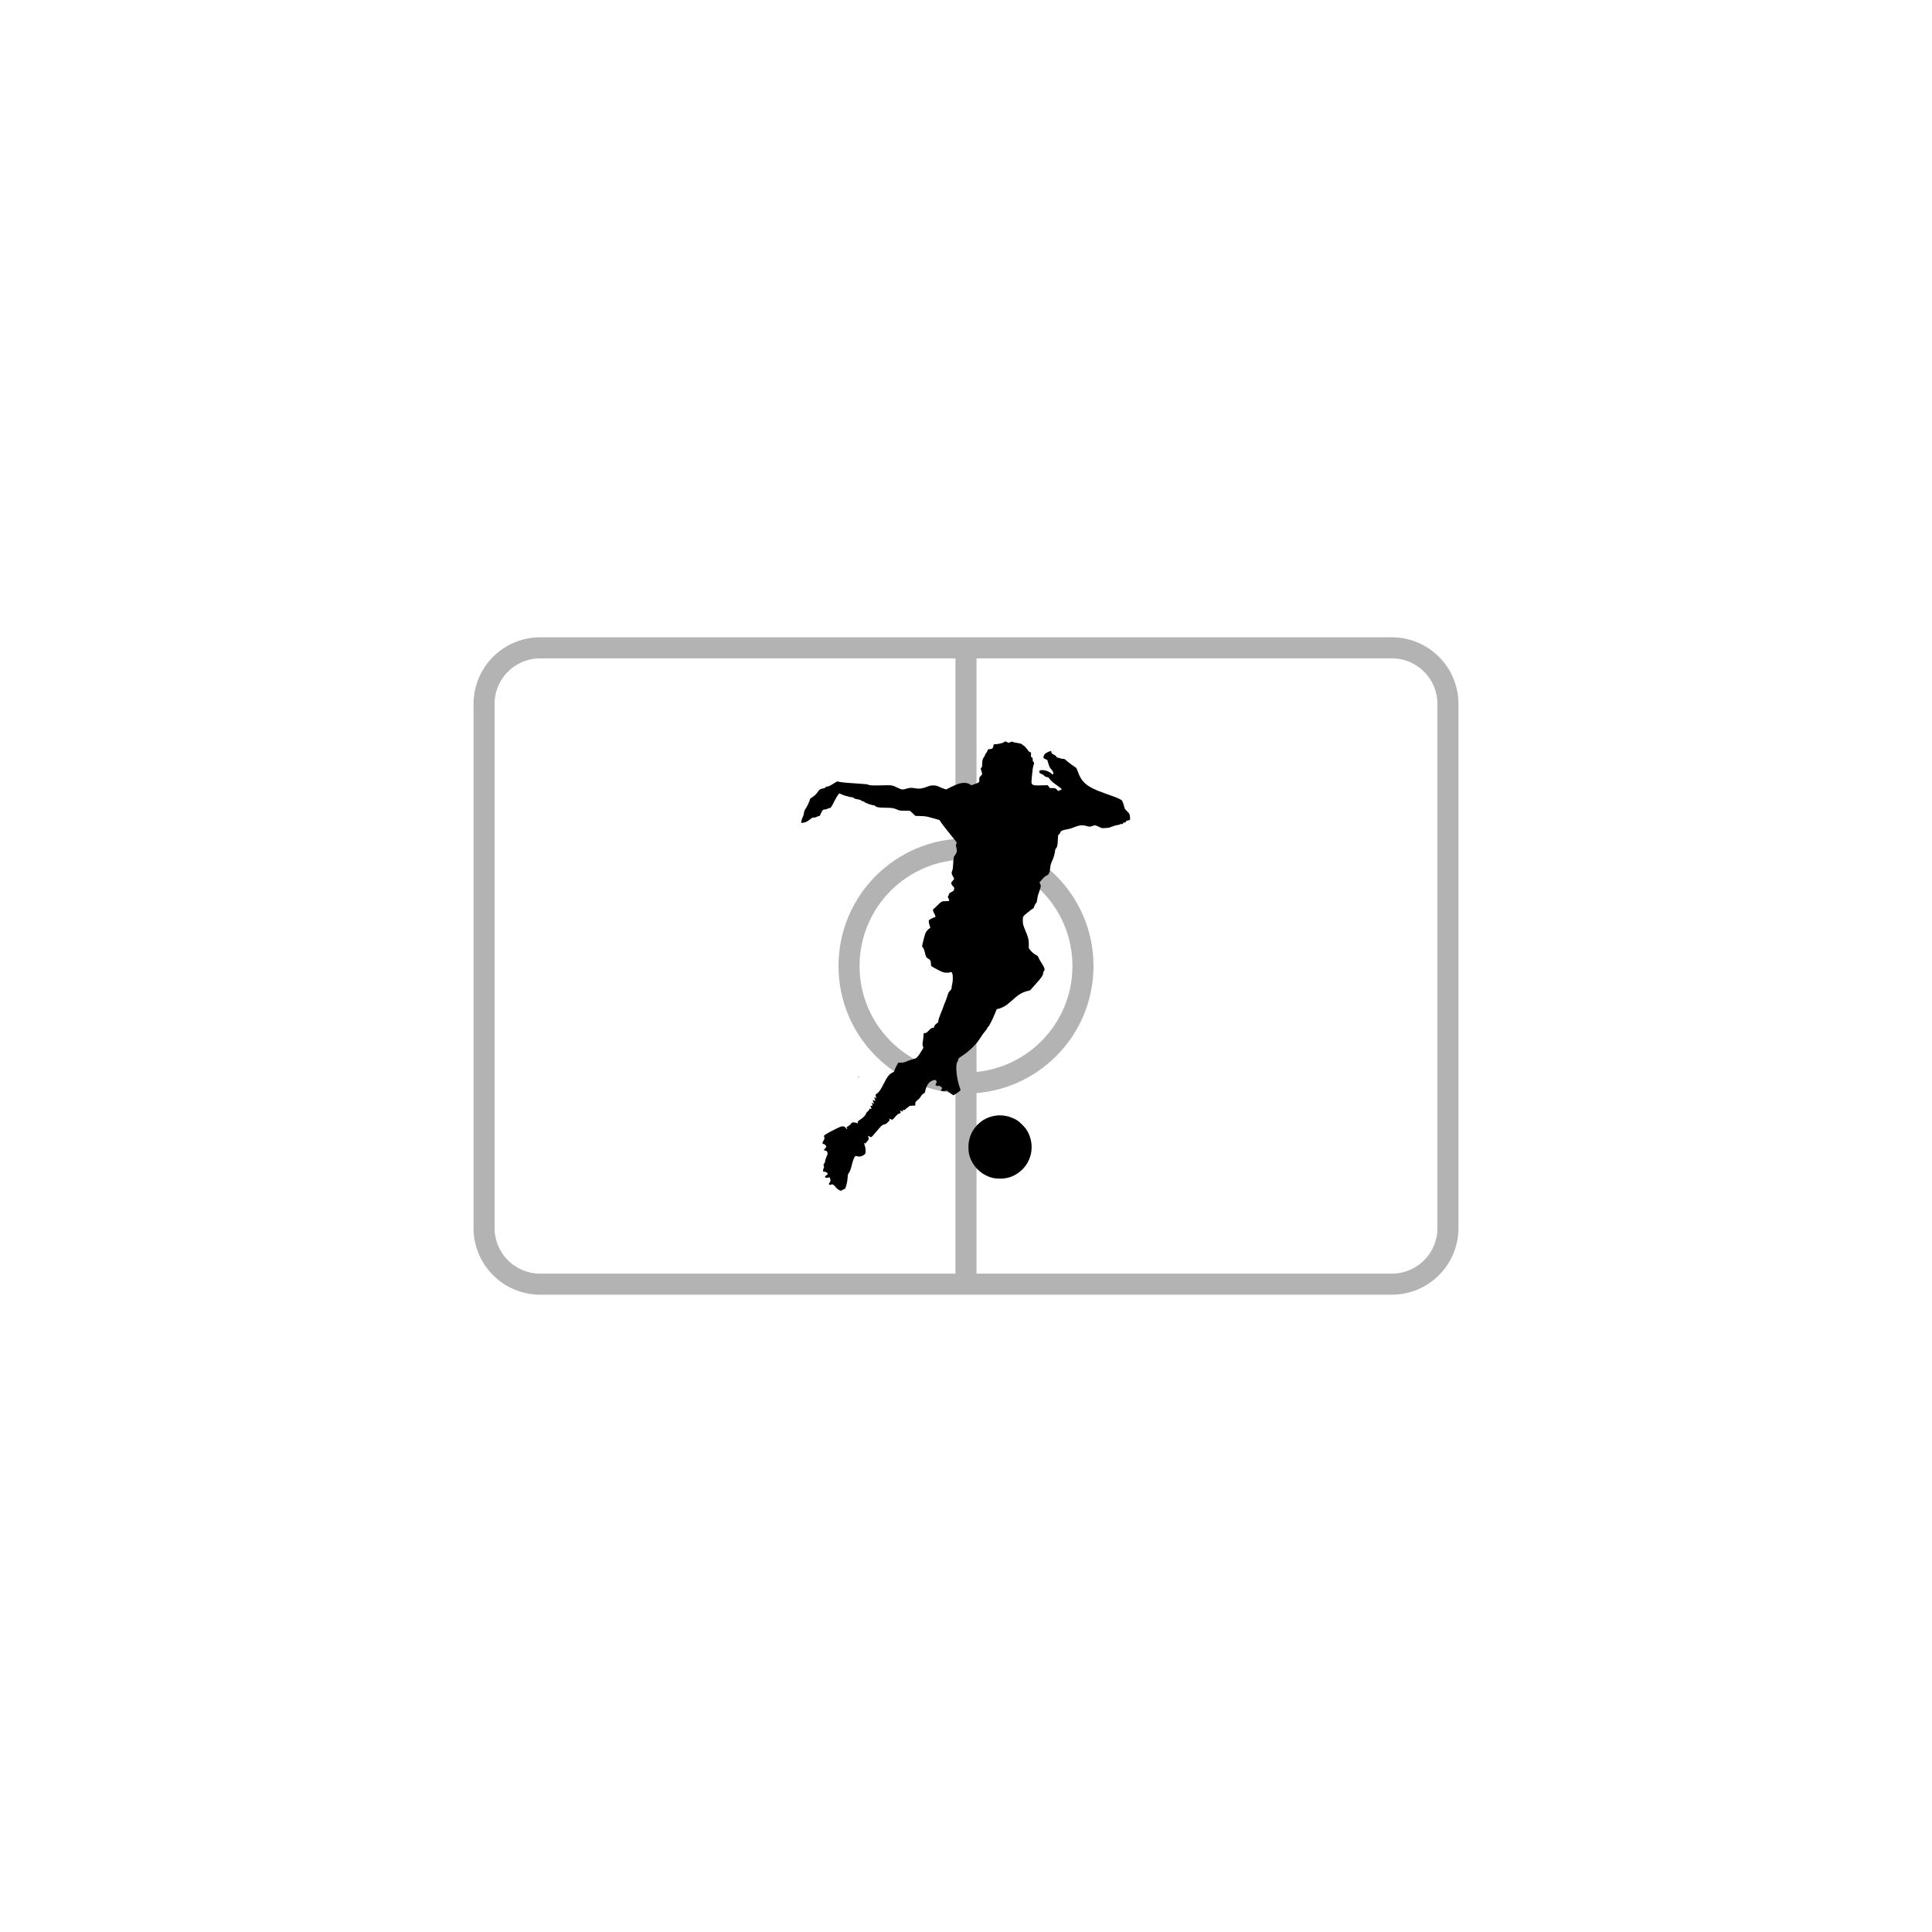
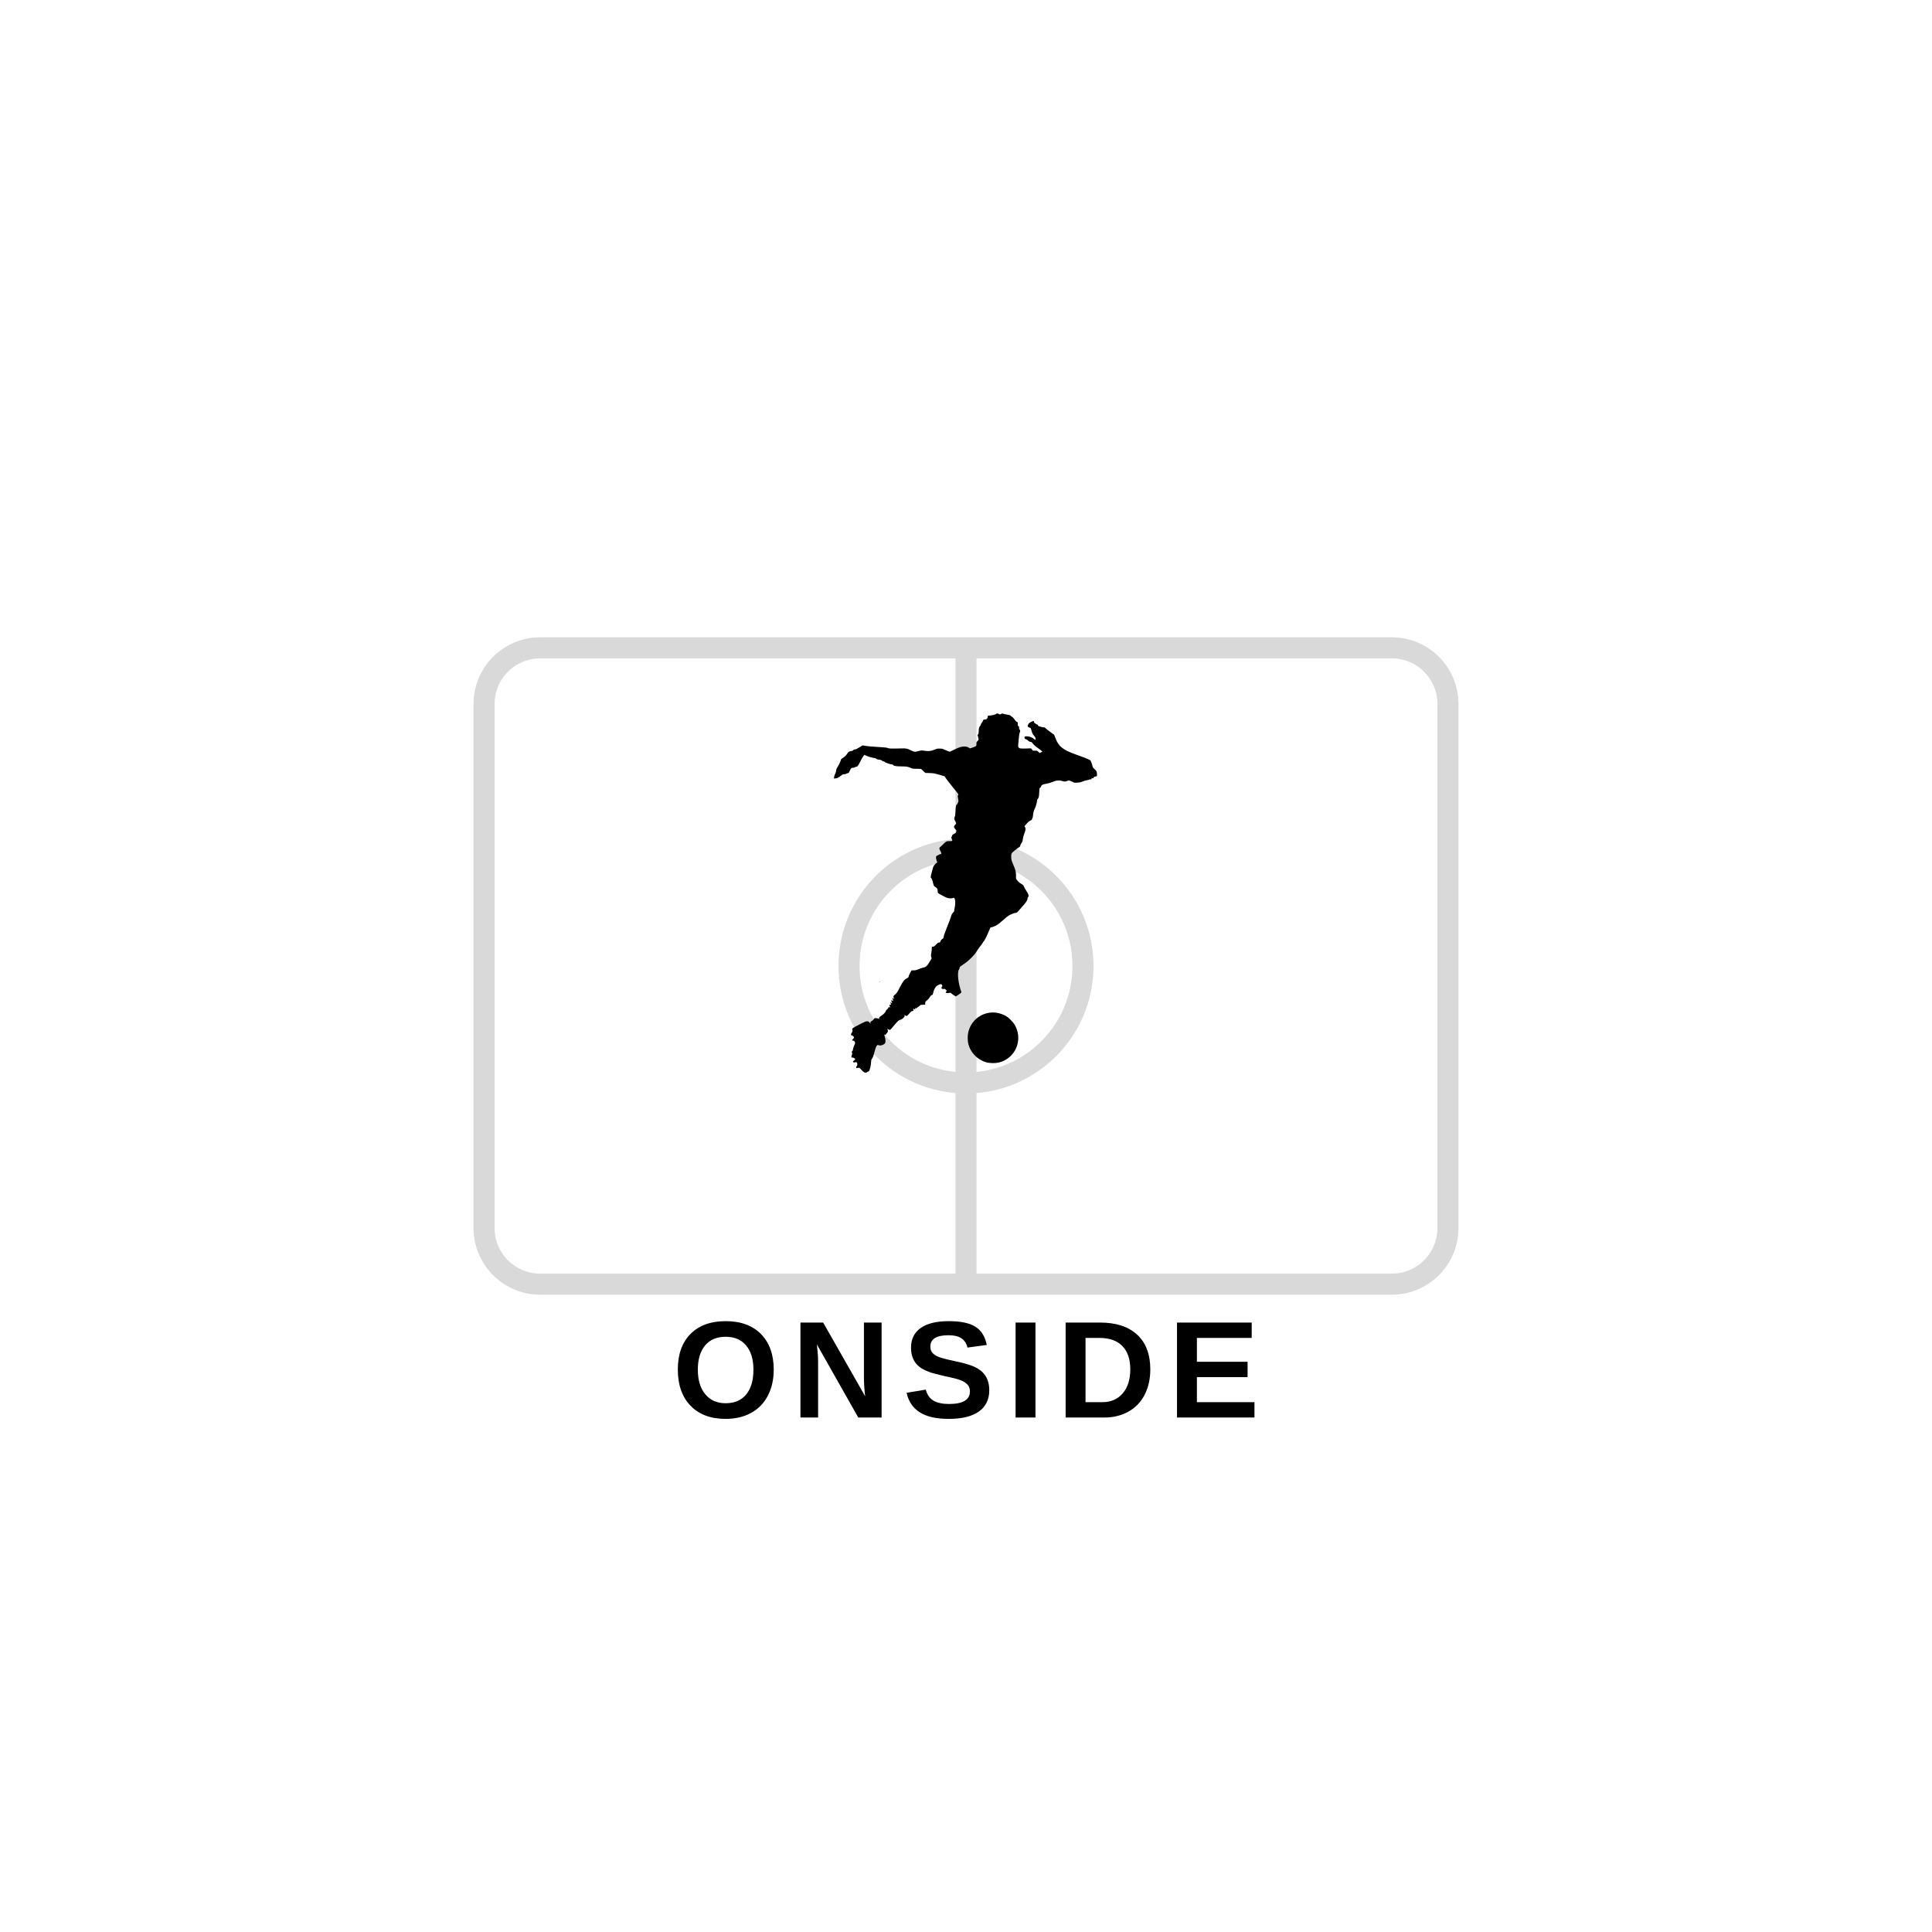
<svg xmlns="http://www.w3.org/2000/svg" viewBox="0 0 1024 1024" width="1024" height="1024">
  <g transform="translate(512 512) scale(0.62) translate(-512 -512)">
-     <g opacity="0.30" stroke="#000000" fill="none" stroke-width="18">
+     <g opacity="0.15" stroke="#000000" fill="none" stroke-width="18">
      <rect x="100" y="240" width="824" height="544" rx="48" ry="48" />
      <line x1="512" y1="240" x2="512" y2="784" />
      <circle cx="512" cy="512" r="100" />
    </g>
-     <g transform="translate(371 320) scale(0.30)">
+     <g transform="translate(399 296) scale(0.24)">
      <g transform="translate(0,1280) scale(0.1,-0.1)" fill="#000000" stroke="none">
        <path d="M5786 12781 c-22 -24 -171 -62 -237 -60 -53 2 -68 -8 -69 -46 -1 -60 -37 -95 -99 -95 -47 0 -60 -9 -71 -50 -5 -20 -23 -51 -40 -68 -17 -18 -30 -43 -30 -57 0 -13 -13 -37 -29 -54 -35 -36 -51 -101 -51 -206 0 -64 -3 -77 -22 -95 l-22 -20 22 -68 c12 -38 22 -77 22 -88 0 -11 -18 -38 -40 -59 -38 -37 -40 -42 -40 -100 0 -33 -4 -65 -8 -71 -11 -17 -58 -39 -144 -68 l-78 -26 -35 24 c-80 55 -211 59 -351 10 -44 -15 -136 -55 -205 -90 l-126 -63 -48 15 c-27 8 -89 33 -139 56 -83 38 -97 42 -176 42 -76 1 -95 -3 -175 -35 -132 -54 -228 -66 -349 -44 -106 19 -154 16 -254 -15 -95 -30 -130 -26 -230 24 -154 76 -174 81 -367 76 -339 -9 -437 -6 -474 14 -28 15 -78 21 -265 32 -293 17 -461 32 -556 50 l-75 14 -50 -32 c-157 -99 -197 -118 -252 -118 -13 0 -24 -8 -28 -19 -4 -15 -21 -23 -63 -31 -87 -17 -108 -28 -138 -73 -59 -88 -88 -119 -159 -167 l-73 -51 -31 -89 c-18 -49 -57 -127 -86 -173 -47 -72 -56 -93 -65 -158 -7 -47 -18 -85 -32 -104 -12 -16 -27 -59 -34 -98 l-11 -70 57 6 c65 6 110 28 198 97 55 44 69 50 110 50 30 0 58 7 77 20 17 11 43 20 58 20 25 0 32 8 63 78 47 101 57 112 110 112 26 0 57 8 76 20 18 11 45 20 59 20 34 0 58 35 140 200 36 74 84 155 105 179 l39 43 35 -20 c52 -31 255 -92 305 -92 33 0 51 -6 70 -24 17 -16 44 -27 78 -31 76 -10 124 -26 143 -47 10 -10 30 -18 45 -18 18 0 32 -7 39 -19 11 -22 206 -91 257 -91 21 0 37 -7 47 -21 23 -34 111 -49 287 -49 182 0 237 -9 339 -53 73 -31 79 -32 221 -32 137 0 148 -1 165 -21 11 -12 45 -45 77 -74 l57 -53 133 -3 c75 -1 162 -9 202 -18 71 -16 346 -93 350 -98 1 -2 21 -32 45 -68 24 -36 104 -141 179 -234 75 -92 166 -207 202 -253 l67 -86 -15 -35 c-13 -31 -13 -43 1 -105 9 -38 16 -82 16 -98 0 -33 -46 -128 -66 -136 -19 -7 -33 -87 -40 -240 -5 -102 -11 -150 -25 -182 -28 -64 -24 -99 16 -161 19 -30 35 -64 35 -76 0 -12 -17 -36 -40 -57 -56 -50 -52 -93 14 -159 38 -38 38 -41 19 -111 -3 -11 -27 -29 -54 -42 -65 -30 -89 -52 -89 -83 0 -14 -8 -31 -17 -38 -17 -12 -17 -15 5 -58 38 -80 30 -91 -65 -88 -110 4 -138 -8 -233 -107 -47 -48 -97 -96 -113 -105 -37 -25 -36 -68 4 -131 17 -27 33 -63 36 -80 5 -29 3 -33 -27 -38 -17 -4 -60 -23 -96 -43 -64 -36 -64 -36 -64 -80 0 -25 10 -75 23 -111 l22 -65 -25 -16 c-48 -31 -100 -95 -120 -148 -23 -63 -90 -329 -90 -359 0 -12 11 -31 24 -42 16 -14 30 -47 45 -104 46 -179 42 -171 101 -207 64 -38 79 -65 80 -145 0 -41 5 -61 18 -73 27 -25 265 -150 320 -168 57 -19 163 -23 205 -7 42 16 45 14 64 -26 24 -54 23 -225 -1 -313 -10 -36 -18 -81 -17 -101 1 -30 -7 -44 -43 -81 -39 -39 -49 -59 -81 -164 -21 -65 -46 -136 -57 -158 -11 -21 -35 -82 -53 -135 -18 -53 -56 -152 -85 -221 -30 -72 -54 -147 -57 -177 -5 -46 -10 -56 -37 -72 -45 -28 -73 -62 -80 -97 -6 -28 -12 -32 -49 -37 -35 -5 -51 -16 -108 -76 -66 -69 -84 -79 -136 -72 -9 1 -13 -17 -13 -63 0 -35 -7 -100 -15 -143 -18 -95 -18 -126 0 -178 12 -33 12 -42 0 -55 -7 -8 -36 -55 -65 -105 -53 -93 -107 -157 -150 -180 -14 -7 -51 -18 -83 -25 -31 -6 -101 -30 -155 -53 -84 -35 -107 -41 -176 -42 l-78 -1 -54 -102 c-30 -57 -54 -114 -54 -127 0 -20 -11 -30 -56 -52 -90 -44 -147 -116 -244 -309 -91 -181 -138 -249 -201 -291 -22 -14 -38 -32 -35 -38 2 -7 7 -34 11 -61 l7 -49 -26 30 c-24 29 -25 29 -26 7 0 -12 7 -39 15 -59 19 -46 13 -52 -25 -25 -39 29 -46 13 -20 -44 24 -55 19 -66 -13 -36 -33 31 -39 27 -22 -15 20 -46 14 -62 -19 -56 -30 6 -32 -3 -11 -54 19 -45 20 -44 -11 -32 -15 5 -28 8 -29 7 -1 -2 -7 -16 -14 -33 -6 -16 -27 -40 -45 -52 -22 -14 -37 -33 -41 -53 -9 -42 -94 -132 -166 -175 -65 -40 -84 -65 -73 -98 6 -18 4 -20 -7 -11 -20 17 -101 32 -138 26 -22 -3 -35 -12 -41 -28 -5 -13 -29 -37 -52 -53 -98 -69 -91 -61 -73 -81 13 -14 13 -20 4 -26 -8 -4 -15 -2 -18 7 -2 7 -17 26 -32 41 -22 23 -36 28 -75 28 -40 0 -77 -14 -218 -84 -147 -72 -280 -148 -309 -176 -5 -4 -3 -26 4 -48 11 -38 10 -44 -20 -95 -39 -69 -41 -97 -5 -97 28 0 84 -49 84 -74 0 -9 -16 -33 -35 -55 -42 -46 -43 -56 -10 -57 75 -5 102 -71 62 -150 -28 -56 -57 -151 -57 -186 0 -13 -9 -29 -20 -36 -23 -14 -25 -39 -9 -76 9 -20 9 -29 -1 -42 -8 -8 -17 -38 -20 -65 -6 -48 -6 -49 20 -49 58 0 110 -32 110 -68 0 -5 -18 -22 -40 -37 -44 -31 -50 -49 -20 -65 14 -8 32 -8 61 0 51 14 65 4 74 -56 6 -40 3 -51 -21 -85 -25 -37 -26 -41 -11 -56 13 -14 20 -14 46 -3 47 19 76 5 131 -64 78 -97 163 -133 204 -87 10 11 30 21 44 23 19 2 28 12 40 43 33 92 53 186 58 280 5 75 11 105 24 120 34 39 61 107 95 239 37 148 67 226 96 252 16 14 23 15 45 6 13 -7 47 -12 73 -12 57 0 149 44 168 81 21 41 15 156 -12 233 -26 74 -26 87 1 65 15 -12 18 -11 28 5 6 10 25 34 43 52 42 42 50 77 30 120 -20 40 -19 40 34 13 23 -11 47 -18 54 -15 7 2 67 70 133 149 146 175 177 203 233 212 31 5 56 20 91 53 61 57 74 78 57 98 -16 19 9 19 35 -1 37 -28 59 -18 119 55 58 71 107 110 140 110 23 0 31 23 18 49 -15 28 3 37 34 17 34 -22 38 -20 31 16 -6 30 -5 30 12 15 17 -16 23 -13 103 50 l84 67 80 6 80 5 0 49 c1 51 -1 49 101 136 16 14 44 51 63 82 32 52 50 68 92 81 11 4 20 27 29 71 15 81 61 180 103 224 60 63 173 104 200 73 25 -28 26 -48 6 -85 -10 -20 -19 -40 -19 -44 0 -15 67 -41 77 -31 16 16 58 0 88 -31 l28 -29 -21 -35 -21 -35 35 -11 c25 -9 48 -9 90 0 55 12 57 11 78 -12 11 -14 52 -44 90 -68 l68 -44 33 20 c99 59 175 118 170 133 -114 297 -159 715 -86 807 11 15 21 41 21 58 0 29 8 38 93 94 124 82 214 156 321 260 103 101 151 162 229 287 31 50 84 122 117 160 34 39 63 82 67 97 3 15 13 30 23 33 22 7 127 212 195 382 l50 122 50 11 c64 14 176 68 243 118 29 22 103 84 164 138 60 55 131 114 157 132 88 64 202 112 298 127 27 4 47 14 56 28 8 12 78 92 156 177 147 160 201 242 201 305 0 19 8 39 20 50 39 35 19 103 -71 236 -34 51 -69 114 -79 141 -15 43 -25 54 -71 80 -76 43 -131 90 -173 147 l-36 49 0 108 c0 133 -15 198 -88 369 -72 172 -82 206 -83 295 -2 133 -1 133 130 239 65 52 134 104 154 115 21 12 35 26 33 32 -6 15 47 122 68 137 10 8 19 43 27 107 8 70 23 125 55 208 49 127 55 179 25 229 l-20 31 64 75 c67 79 94 101 163 136 31 16 42 27 42 45 0 13 6 29 14 35 9 7 17 43 21 94 10 107 29 179 65 242 30 53 80 235 80 292 0 21 8 40 24 55 35 33 46 85 53 244 5 128 8 141 26 150 22 10 31 23 47 67 13 38 70 62 195 82 62 11 129 30 175 51 147 65 262 79 372 44 80 -25 115 -25 173 0 26 11 56 20 67 20 12 0 61 -18 110 -41 l90 -41 101 4 c89 4 113 9 192 42 51 21 116 39 150 43 33 3 68 12 77 20 9 9 31 13 50 11 28 -2 33 0 36 20 3 20 9 22 40 20 27 -2 36 1 34 11 -4 22 17 40 57 47 67 12 71 17 65 87 -9 101 -12 109 -84 177 -60 58 -69 71 -79 120 -7 30 -24 87 -39 125 -27 70 -27 70 -98 105 -74 37 -151 66 -444 170 -478 169 -634 297 -745 615 -16 44 -33 85 -38 92 -5 7 -56 44 -113 83 -57 39 -131 96 -165 127 -54 51 -65 57 -98 54 -21 -1 -62 7 -92 18 -30 12 -64 21 -75 21 -15 0 -24 8 -28 26 -5 18 -21 32 -57 48 -67 32 -89 53 -89 88 0 26 -3 29 -22 23 -54 -16 -138 -59 -158 -80 -26 -27 -50 -93 -42 -113 3 -8 28 -25 56 -37 l51 -23 33 -107 c28 -91 40 -114 78 -155 53 -57 76 -116 55 -148 -6 -10 -16 -5 -41 18 -65 60 -173 102 -262 102 -78 -1 -90 -8 -86 -50 3 -34 7 -38 52 -55 27 -9 61 -31 76 -47 30 -32 68 -50 106 -50 17 0 31 -11 48 -37 33 -53 105 -118 211 -190 50 -34 103 -75 118 -91 l27 -28 -50 -24 -51 -24 -42 42 c-43 42 -43 42 -119 42 l-76 0 -33 42 -33 41 -181 -6 c-197 -6 -235 0 -266 43 -18 24 -18 31 2 245 13 145 27 238 40 274 24 70 24 87 -1 108 -15 13 -20 30 -20 70 0 46 -3 53 -20 53 -23 0 -31 25 -27 95 2 48 1 50 -29 59 -18 6 -41 24 -54 45 -47 70 -112 141 -136 147 -13 3 -24 10 -24 15 0 21 -56 42 -143 54 -51 7 -109 20 -129 28 -34 14 -39 14 -78 -5 l-42 -21 -44 21 c-55 27 -66 27 -88 3z" />
        <path d="M1629 3233 l-24 -28 28 24 c25 23 32 31 24 31 -2 0 -14 -12 -28 -27z" />
        <path d="M5570 2139 c-458 -51 -801 -433 -801 -895 0 -55 5 -130 11 -165 59 -325 300 -597 620 -700 79 -25 117 -31 225 -36 212 -9 377 36 545 148 402 269 519 798 269 1222 -51 87 -209 247 -291 295 -180 106 -386 153 -578 131z" />
      </g>
    </g>
+     <text x="512" y="898" font-family="'Arial Black', 'Impact', Arial, sans-serif" font-size="118" font-weight="900" fill="#000000" text-anchor="middle" letter-spacing="10">ONSIDE</text>
  </g>
</svg>
